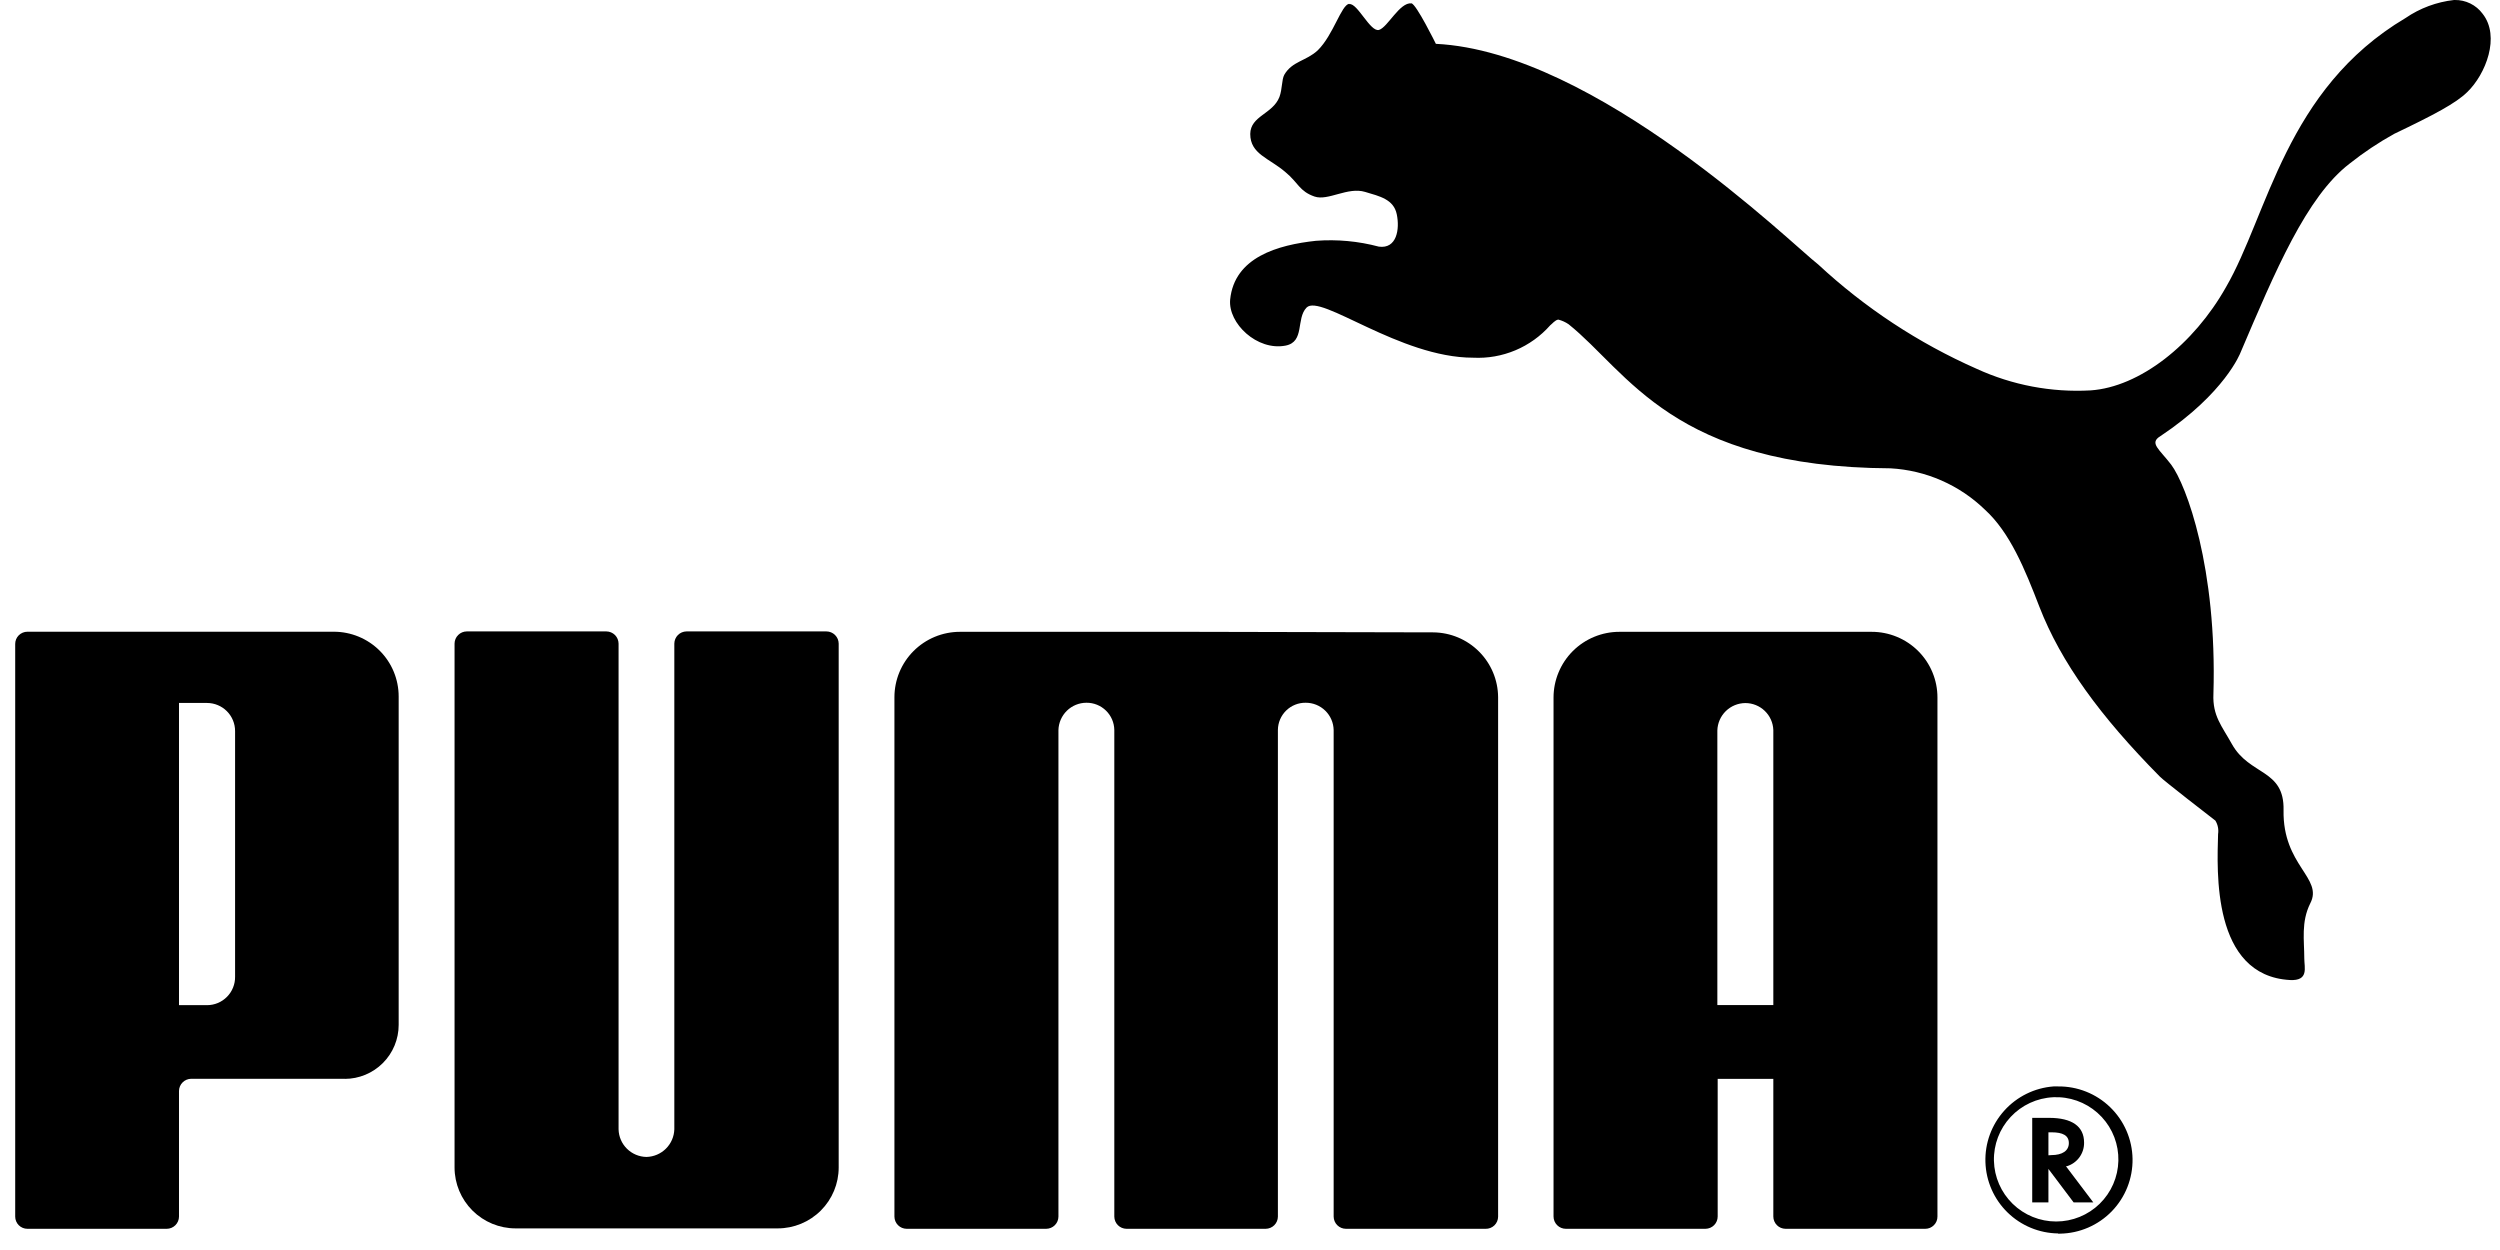
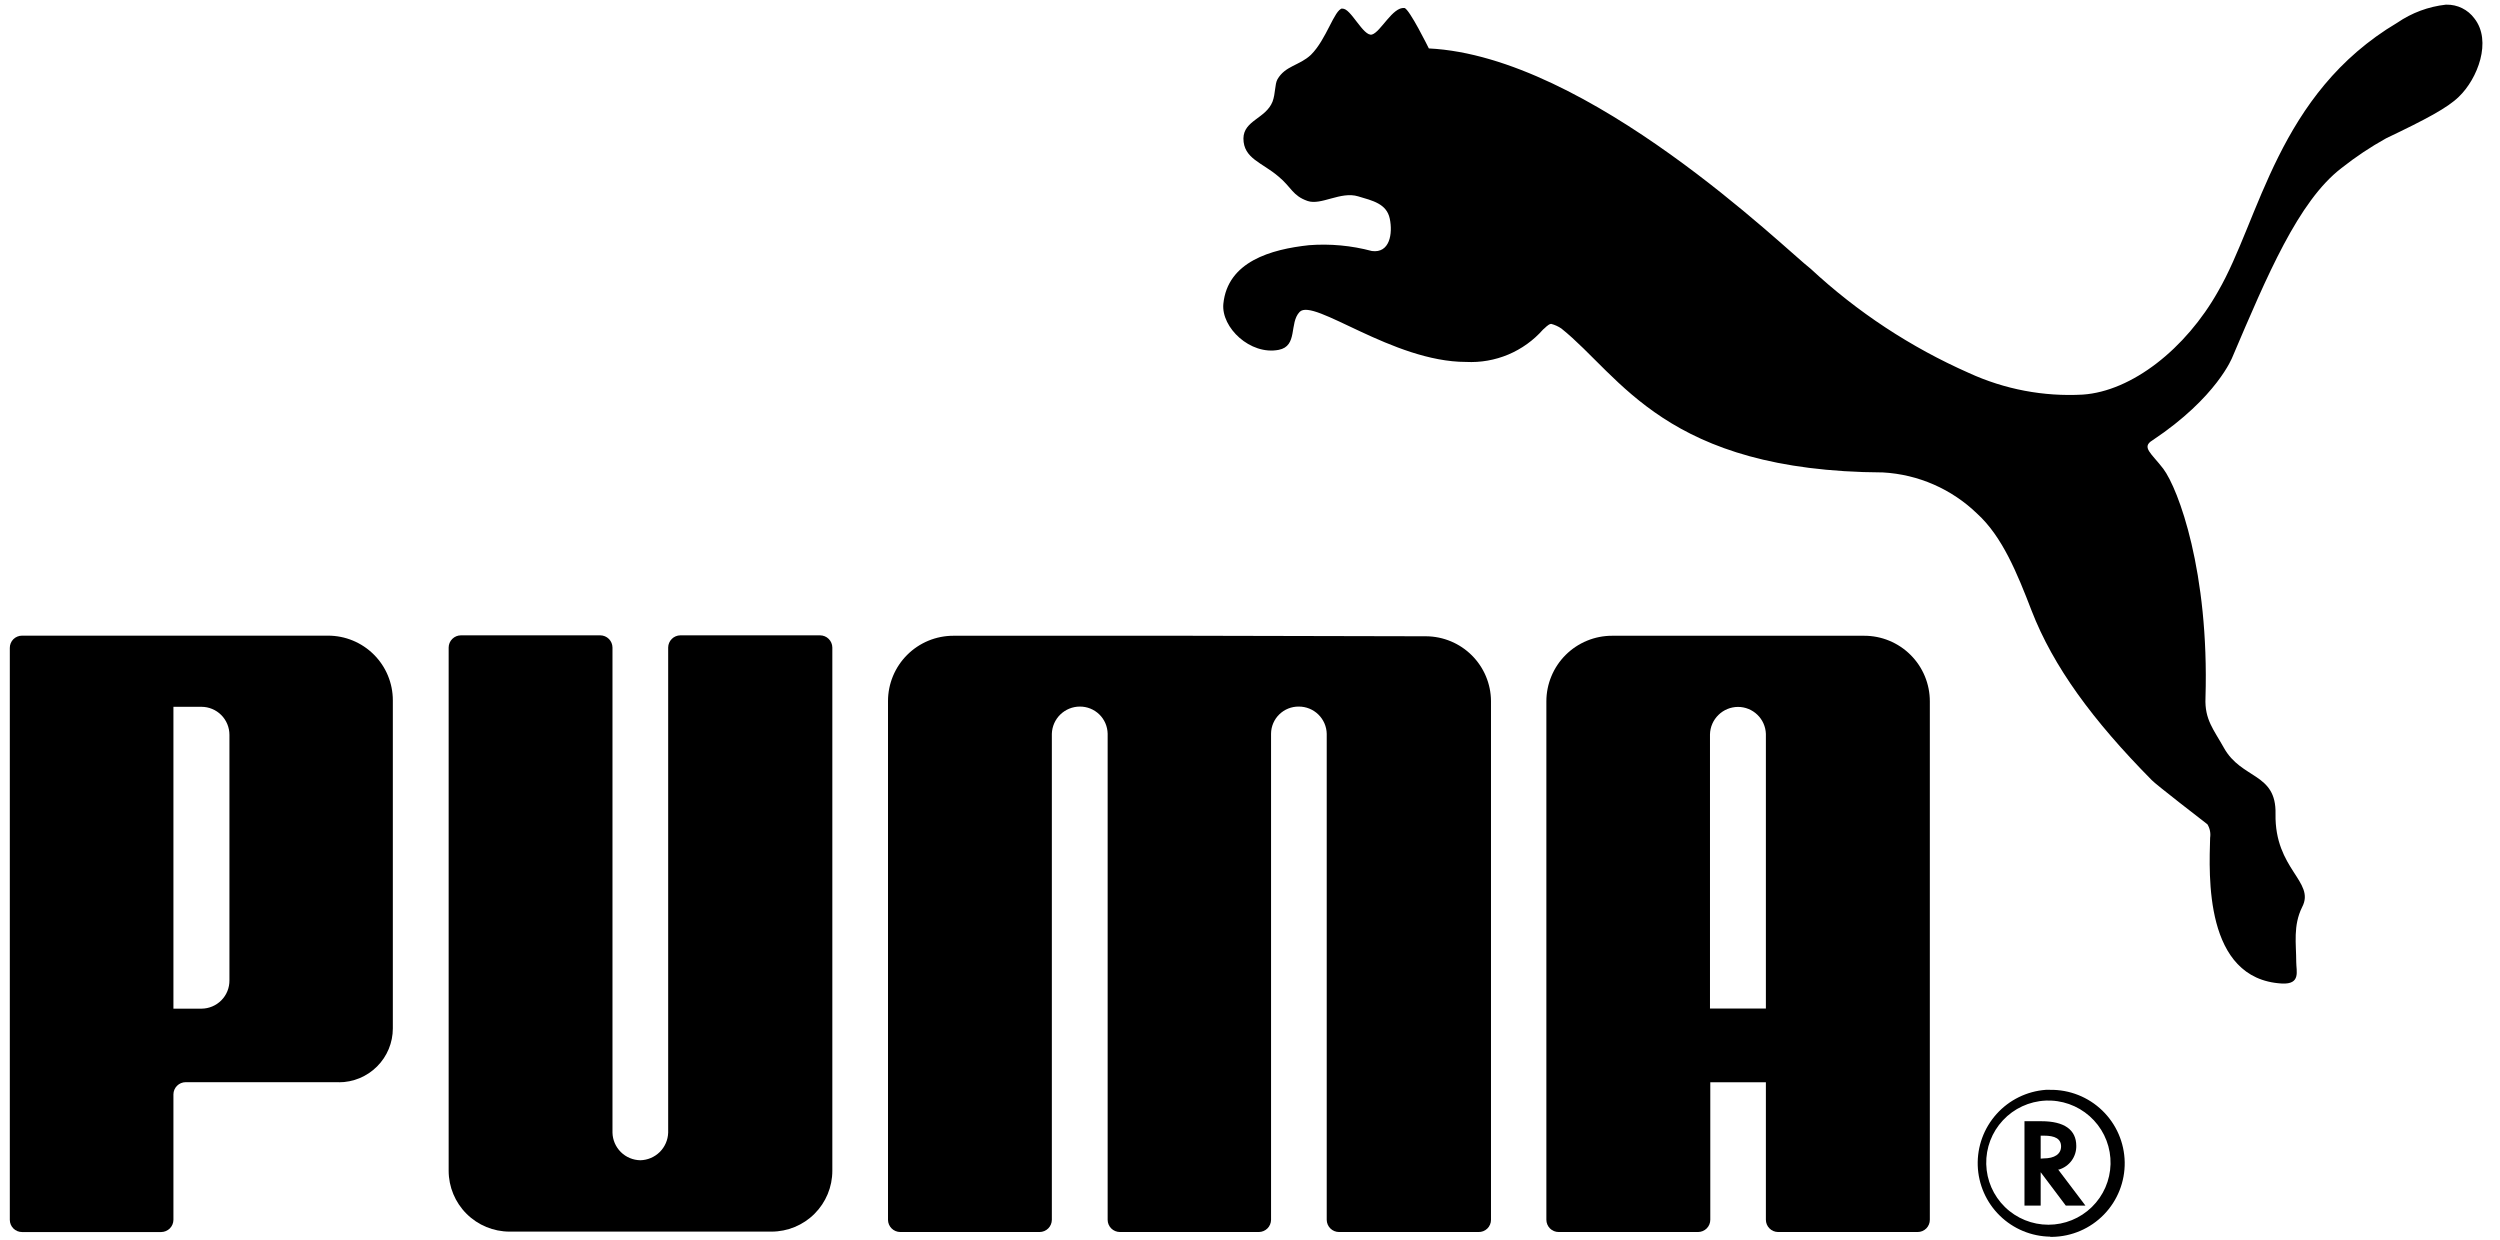
- <svg xmlns="http://www.w3.org/2000/svg" width="152" height="76" viewBox="0 0 152 76" fill="none">
-   <path d="M82.032 0.23C81.546 0.302 81.073 2.12 80.121 3.058C79.418 3.715 78.564 3.715 78.084 4.548C77.92 4.856 77.972 5.401 77.788 5.9C77.381 6.937 76.028 7.042 76.015 8.144C76.015 9.371 77.158 9.607 78.15 10.461C78.945 11.117 78.997 11.629 79.924 11.95C80.745 12.232 81.94 11.347 82.998 11.668C83.879 11.931 84.733 12.114 84.923 13.026C85.114 13.939 84.923 15.146 83.832 14.995C82.587 14.663 81.294 14.543 80.009 14.641C77.696 14.89 75.049 15.638 74.793 18.217C74.661 19.661 76.435 21.347 78.163 21.013C79.345 20.783 78.787 19.379 79.437 18.703C80.285 17.83 85.094 21.748 89.568 21.748C90.447 21.793 91.324 21.639 92.135 21.298C92.946 20.957 93.67 20.438 94.252 19.779C94.377 19.687 94.547 19.457 94.745 19.431C94.968 19.488 95.179 19.584 95.369 19.713C98.982 22.601 101.702 28.408 114.946 28.474C117.095 28.595 119.129 29.485 120.675 30.981C122.206 32.372 123.112 34.603 123.993 36.887C125.307 40.279 127.698 43.554 131.311 47.209C131.502 47.426 134.471 49.722 134.695 49.893C134.845 50.138 134.903 50.429 134.859 50.713C134.8 52.938 134.471 59.316 139.228 59.586C140.39 59.645 140.101 58.837 140.101 58.273C140.101 57.177 139.898 56.062 140.463 54.926C141.271 53.378 138.781 52.636 138.84 49.263C138.899 46.743 136.777 47.17 135.7 45.24C135.089 44.138 134.517 43.528 134.576 42.196C134.806 34.524 132.927 29.478 132.008 28.251C131.285 27.306 130.654 26.938 131.351 26.518C135.292 23.893 136.219 21.446 136.219 21.446C138.334 16.485 140.233 11.957 142.854 9.949C143.708 9.272 144.615 8.666 145.567 8.138C148.011 6.969 149.312 6.28 150.002 5.605C151.138 4.515 152.032 2.212 150.941 0.834C150.746 0.57 150.49 0.357 150.195 0.212C149.9 0.067 149.575 -0.006 149.246 0H149.207C148.149 0.118 147.135 0.495 146.257 1.096C138.958 5.427 137.887 13.066 135.345 17.449C133.374 20.954 130.089 23.532 127.107 23.736C124.726 23.868 122.349 23.417 120.182 22.424C116.639 20.859 113.381 18.714 110.545 16.078C108.994 14.89 97.037 3.144 87.301 2.665C87.301 2.665 86.112 0.25 85.817 0.204C85.1 0.125 84.371 1.661 83.846 1.818C83.32 1.976 82.532 0.171 82.039 0.25" fill="black" />
-   <path d="M39.304 70.342C38.859 70.335 38.434 70.156 38.118 69.843C37.801 69.53 37.619 69.106 37.609 68.662V39.132C37.607 38.935 37.529 38.748 37.39 38.609C37.251 38.47 37.063 38.392 36.867 38.39H28.385C28.188 38.39 27.998 38.468 27.858 38.607C27.718 38.746 27.638 38.934 27.637 39.132V70.985C27.638 71.967 28.03 72.908 28.726 73.602C29.422 74.296 30.365 74.686 31.348 74.686H47.286C48.269 74.686 49.211 74.296 49.906 73.602C50.601 72.908 50.992 71.966 50.992 70.985V39.132C50.99 38.934 50.91 38.746 50.77 38.607C50.63 38.468 50.44 38.39 50.243 38.39H41.742C41.545 38.392 41.357 38.47 41.218 38.609C41.08 38.748 41.001 38.935 40.999 39.132V68.662C40.986 69.105 40.803 69.527 40.487 69.839C40.172 70.152 39.748 70.332 39.304 70.342Z" fill="black" />
-   <path d="M72.69 38.415H58.362C57.839 38.415 57.321 38.518 56.838 38.718C56.355 38.918 55.916 39.211 55.547 39.58C55.177 39.949 54.884 40.388 54.684 40.87C54.484 41.353 54.381 41.87 54.381 42.392V73.969C54.382 74.166 54.461 74.353 54.6 74.492C54.739 74.631 54.927 74.709 55.123 74.711H63.611C63.807 74.709 63.995 74.631 64.134 74.492C64.273 74.353 64.352 74.166 64.353 73.969V44.387C64.365 43.944 64.55 43.522 64.867 43.212C65.185 42.902 65.611 42.728 66.055 42.727C66.499 42.723 66.926 42.895 67.243 43.205C67.561 43.514 67.743 43.937 67.75 44.38V73.969C67.752 74.166 67.83 74.353 67.969 74.492C68.108 74.631 68.296 74.709 68.492 74.711H76.954C77.15 74.709 77.338 74.631 77.477 74.492C77.616 74.353 77.695 74.166 77.696 73.969V44.38C77.698 44.161 77.743 43.944 77.829 43.742C77.915 43.54 78.04 43.357 78.197 43.203C78.353 43.05 78.539 42.928 78.743 42.847C78.947 42.765 79.165 42.724 79.385 42.727C79.83 42.725 80.258 42.898 80.576 43.209C80.894 43.519 81.078 43.942 81.086 44.387V73.969C81.088 74.167 81.168 74.355 81.308 74.494C81.448 74.633 81.638 74.711 81.835 74.711H90.317C90.416 74.715 90.516 74.698 90.609 74.662C90.702 74.626 90.787 74.573 90.859 74.503C90.93 74.434 90.987 74.351 91.026 74.259C91.065 74.168 91.085 74.069 91.085 73.969V42.385C91.077 41.344 90.659 40.347 89.921 39.611C89.184 38.874 88.186 38.457 87.143 38.448L72.69 38.415Z" fill="black" />
-   <path d="M14.293 44.446C14.293 43.995 14.114 43.562 13.795 43.242C13.476 42.922 13.043 42.742 12.591 42.74H10.883V61.114H12.591C12.817 61.113 13.04 61.068 13.248 60.981C13.456 60.893 13.644 60.766 13.802 60.605C13.96 60.445 14.085 60.255 14.169 60.046C14.254 59.837 14.296 59.614 14.293 59.388V44.446ZM20.988 65.59H11.626C11.429 65.591 11.242 65.67 11.103 65.809C10.964 65.948 10.885 66.135 10.883 66.331V73.97C10.882 74.166 10.803 74.353 10.664 74.492C10.525 74.631 10.337 74.71 10.141 74.711H1.666C1.469 74.711 1.281 74.633 1.141 74.494C1.002 74.355 0.924 74.166 0.924 73.97V39.157C0.923 39.059 0.942 38.962 0.978 38.871C1.015 38.781 1.07 38.698 1.139 38.628C1.208 38.559 1.29 38.504 1.381 38.466C1.471 38.428 1.568 38.409 1.666 38.409H20.298C21.343 38.409 22.346 38.824 23.085 39.562C23.824 40.3 24.239 41.302 24.239 42.346V62.315C24.239 63.185 23.893 64.02 23.277 64.635C22.661 65.251 21.826 65.596 20.955 65.596" fill="black" />
-   <path d="M107.818 61.107V44.387C107.803 43.946 107.617 43.529 107.299 43.223C106.982 42.917 106.558 42.746 106.116 42.746C105.672 42.75 105.246 42.925 104.928 43.236C104.611 43.547 104.427 43.969 104.415 44.413V61.107H107.818ZM108.56 74.711C108.363 74.709 108.174 74.63 108.035 74.49C107.896 74.35 107.818 74.16 107.818 73.963V65.596H104.435V73.963C104.435 74.16 104.357 74.35 104.218 74.49C104.079 74.63 103.89 74.709 103.692 74.711H95.204C95.006 74.711 94.815 74.632 94.675 74.492C94.534 74.352 94.455 74.161 94.455 73.963V42.412C94.455 41.886 94.559 41.366 94.761 40.881C94.962 40.395 95.257 39.955 95.629 39.583C96.002 39.212 96.444 38.918 96.93 38.718C97.416 38.517 97.937 38.414 98.463 38.415H113.796C114.322 38.414 114.843 38.517 115.328 38.718C115.814 38.918 116.256 39.213 116.627 39.584C116.999 39.955 117.294 40.396 117.494 40.881C117.695 41.367 117.798 41.887 117.797 42.412V73.963C117.798 74.061 117.78 74.158 117.743 74.249C117.706 74.339 117.651 74.422 117.582 74.491C117.513 74.561 117.431 74.616 117.341 74.654C117.25 74.692 117.153 74.711 117.055 74.711H108.56Z" fill="black" />
-   <path d="M124.728 70.23C125.385 70.23 125.786 69.967 125.786 69.501C125.786 69.035 125.418 68.845 124.741 68.845H124.544V70.243L124.728 70.23ZM127.271 73.104H126.075L124.544 71.07V73.104H123.559V67.966H124.59C125.97 67.966 126.712 68.478 126.712 69.469C126.718 69.789 126.619 70.102 126.43 70.362C126.242 70.621 125.974 70.812 125.668 70.906H125.609L127.271 73.104Z" fill="black" />
-   <path d="M125.123 75.006H125.248C126.436 74.988 127.568 74.499 128.396 73.647C129.223 72.795 129.677 71.649 129.659 70.462C129.641 69.275 129.151 68.144 128.298 67.318C127.445 66.491 126.298 66.037 125.11 66.055H124.853C123.703 66.142 122.63 66.67 121.859 67.528C121.087 68.385 120.677 69.507 120.714 70.659C120.75 71.812 121.23 72.906 122.054 73.713C122.878 74.52 123.982 74.979 125.136 74.993M125.018 66.712H125.195C126.182 66.759 127.111 67.19 127.784 67.912C128.457 68.634 128.821 69.591 128.797 70.578C128.774 71.564 128.365 72.502 127.658 73.192C126.951 73.881 126.002 74.267 125.014 74.267C124.026 74.267 123.078 73.881 122.371 73.192C121.664 72.502 121.255 71.564 121.231 70.578C121.208 69.591 121.571 68.634 122.245 67.912C122.918 67.19 123.847 66.759 124.834 66.712C124.895 66.706 124.957 66.706 125.018 66.712Z" fill="black" />
+ <svg xmlns="http://www.w3.org/2000/svg" width="119" height="59" viewBox="0 0 119 59" fill="none">
+   <path d="M63.892 0.402C63.512 0.458 63.142 1.879 62.397 2.613C61.848 3.126 61.18 3.126 60.805 3.778C60.676 4.019 60.717 4.445 60.574 4.835C60.255 5.646 59.197 5.728 59.187 6.59C59.187 7.55 60.08 7.735 60.856 8.402C61.478 8.915 61.519 9.315 62.243 9.567C62.885 9.787 63.82 9.094 64.647 9.346C65.336 9.551 66.004 9.695 66.153 10.408C66.302 11.121 66.153 12.066 65.3 11.948C64.326 11.688 63.315 11.594 62.31 11.671C60.502 11.866 58.431 12.45 58.231 14.467C58.128 15.596 59.515 16.915 60.866 16.653C61.791 16.474 61.355 15.375 61.863 14.847C62.526 14.164 66.286 17.228 69.785 17.228C70.472 17.263 71.158 17.143 71.793 16.877C72.427 16.61 72.993 16.204 73.448 15.688C73.545 15.617 73.679 15.437 73.833 15.416C74.007 15.461 74.173 15.536 74.321 15.637C77.147 17.895 79.273 22.436 89.63 22.488C91.311 22.582 92.901 23.278 94.11 24.448C95.307 25.536 96.016 27.281 96.704 29.067C97.732 31.72 99.602 34.28 102.428 37.138C102.576 37.308 104.899 39.104 105.073 39.237C105.191 39.429 105.236 39.656 105.202 39.879C105.155 41.618 104.899 46.606 108.618 46.816C109.527 46.863 109.301 46.231 109.301 45.79C109.301 44.933 109.142 44.061 109.584 43.173C110.216 41.962 108.269 41.382 108.315 38.745C108.361 36.774 106.702 37.108 105.859 35.599C105.381 34.737 104.935 34.26 104.981 33.218C105.161 27.219 103.691 23.273 102.972 22.313C102.407 21.574 101.914 21.287 102.458 20.959C105.541 18.906 106.265 16.992 106.265 16.992C107.919 13.112 109.404 9.572 111.454 8.001C112.121 7.472 112.831 6.999 113.576 6.585C115.487 5.672 116.504 5.133 117.043 4.604C117.932 3.752 118.631 1.951 117.778 0.874C117.625 0.667 117.425 0.501 117.194 0.387C116.964 0.274 116.709 0.217 116.452 0.222H116.422C115.594 0.314 114.802 0.609 114.115 1.079C108.407 4.466 107.57 10.439 105.582 13.867C104.041 16.607 101.472 18.624 99.14 18.783C97.278 18.886 95.419 18.533 93.725 17.756C90.954 16.533 88.407 14.856 86.188 12.794C84.976 11.865 75.626 2.68 68.013 2.305C68.013 2.305 67.083 0.417 66.851 0.381C66.291 0.319 65.721 1.52 65.31 1.643C64.899 1.767 64.283 0.355 63.898 0.417" fill="black" />
+   <path d="M30.48 55.228C30.131 55.222 29.799 55.083 29.552 54.838C29.305 54.593 29.162 54.262 29.154 53.914V30.822C29.153 30.669 29.091 30.522 28.983 30.413C28.874 30.305 28.727 30.243 28.574 30.242H21.941C21.787 30.242 21.639 30.303 21.529 30.412C21.419 30.52 21.357 30.668 21.356 30.822V55.73C21.357 56.498 21.663 57.235 22.208 57.777C22.752 58.32 23.489 58.625 24.258 58.625H36.721C37.49 58.625 38.227 58.32 38.77 57.777C39.314 57.234 39.619 56.498 39.619 55.73V30.822C39.617 30.668 39.555 30.52 39.446 30.412C39.336 30.303 39.188 30.242 39.033 30.242H32.386C32.232 30.243 32.085 30.305 31.977 30.413C31.868 30.522 31.806 30.669 31.805 30.822V53.914C31.794 54.261 31.651 54.59 31.405 54.835C31.158 55.079 30.827 55.22 30.48 55.228Z" fill="black" />
+   <path d="M56.587 30.262H45.382C44.974 30.262 44.569 30.342 44.191 30.498C43.813 30.655 43.47 30.884 43.181 31.173C42.892 31.461 42.663 31.804 42.506 32.181C42.35 32.559 42.269 32.963 42.269 33.371V58.065C42.27 58.218 42.332 58.365 42.441 58.473C42.549 58.581 42.696 58.643 42.85 58.644H49.487C49.641 58.643 49.788 58.581 49.896 58.473C50.005 58.365 50.066 58.218 50.068 58.065V34.931C50.077 34.585 50.221 34.255 50.469 34.013C50.718 33.771 51.051 33.634 51.398 33.633C51.745 33.63 52.079 33.765 52.328 34.007C52.576 34.249 52.718 34.58 52.724 34.926V58.065C52.725 58.218 52.786 58.365 52.895 58.473C53.004 58.581 53.151 58.643 53.304 58.644H59.921C60.075 58.643 60.221 58.581 60.33 58.473C60.439 58.365 60.5 58.218 60.502 58.065V34.926C60.503 34.755 60.538 34.585 60.605 34.427C60.672 34.269 60.77 34.126 60.893 34.006C61.016 33.886 61.161 33.791 61.32 33.727C61.48 33.663 61.65 33.631 61.822 33.633C62.17 33.632 62.504 33.767 62.753 34.01C63.002 34.253 63.146 34.584 63.152 34.931V58.065C63.154 58.219 63.216 58.366 63.326 58.475C63.435 58.583 63.584 58.644 63.738 58.644H70.37C70.448 58.647 70.526 58.634 70.599 58.606C70.672 58.578 70.738 58.536 70.794 58.482C70.85 58.428 70.895 58.363 70.925 58.291C70.956 58.219 70.972 58.142 70.971 58.065V33.366C70.965 32.552 70.638 31.773 70.061 31.197C69.485 30.621 68.704 30.294 67.889 30.287L56.587 30.262Z" fill="black" />
+   <path d="M10.921 34.978C10.921 34.625 10.781 34.286 10.532 34.036C10.283 33.786 9.944 33.645 9.591 33.644H8.255V48.012H9.591C9.767 48.011 9.941 47.976 10.104 47.907C10.266 47.839 10.414 47.739 10.537 47.614C10.661 47.489 10.759 47.34 10.825 47.176C10.89 47.013 10.923 46.839 10.921 46.662V34.978ZM16.156 51.512H8.836C8.682 51.513 8.535 51.575 8.427 51.683C8.318 51.791 8.256 51.938 8.255 52.092V58.065C8.254 58.218 8.192 58.365 8.084 58.473C7.975 58.582 7.828 58.643 7.675 58.645H1.047C0.893 58.645 0.746 58.584 0.637 58.475C0.528 58.366 0.467 58.218 0.467 58.065V30.842C0.466 30.765 0.481 30.689 0.51 30.618C0.538 30.547 0.581 30.483 0.635 30.428C0.689 30.374 0.753 30.331 0.824 30.302C0.895 30.272 0.971 30.257 1.047 30.257H15.617C16.434 30.257 17.218 30.581 17.796 31.159C18.375 31.736 18.699 32.519 18.699 33.336V48.951C18.699 49.632 18.429 50.284 17.947 50.765C17.465 51.247 16.812 51.517 16.131 51.517" fill="black" />
+   <path d="M84.056 48.007V34.931C84.044 34.587 83.899 34.261 83.65 34.021C83.402 33.782 83.071 33.648 82.726 33.649C82.378 33.651 82.045 33.788 81.797 34.032C81.548 34.275 81.404 34.605 81.395 34.952V48.007H84.056ZM84.637 58.644C84.482 58.643 84.335 58.581 84.226 58.471C84.117 58.362 84.056 58.214 84.056 58.059V51.517H81.41V58.059C81.41 58.214 81.35 58.362 81.241 58.471C81.132 58.581 80.984 58.643 80.83 58.644H74.192C74.037 58.644 73.888 58.583 73.778 58.473C73.669 58.363 73.607 58.215 73.607 58.059V33.387C73.607 32.976 73.688 32.569 73.846 32.19C74.003 31.81 74.234 31.465 74.525 31.175C74.816 30.885 75.162 30.655 75.542 30.498C75.922 30.341 76.329 30.261 76.741 30.262H88.731C89.142 30.261 89.549 30.341 89.929 30.498C90.309 30.655 90.654 30.885 90.945 31.176C91.236 31.466 91.466 31.811 91.623 32.19C91.78 32.57 91.861 32.976 91.86 33.387V58.059C91.861 58.136 91.846 58.212 91.817 58.283C91.788 58.354 91.746 58.418 91.692 58.473C91.638 58.527 91.573 58.57 91.503 58.6C91.432 58.629 91.356 58.644 91.279 58.644H84.637Z" fill="black" />
+   <path d="M97.28 55.14C97.793 55.14 98.107 54.935 98.107 54.571C98.107 54.206 97.819 54.057 97.29 54.057H97.136V55.151L97.28 55.14ZM99.268 57.388H98.333L97.136 55.797V57.388H96.365V53.37H97.172C98.251 53.37 98.831 53.77 98.831 54.545C98.835 54.795 98.758 55.041 98.611 55.243C98.463 55.446 98.254 55.595 98.014 55.669H97.968L99.268 57.388Z" fill="black" />
+   <path d="M97.588 58.875H97.686C98.615 58.861 99.501 58.479 100.148 57.812C100.795 57.146 101.15 56.25 101.136 55.322C101.121 54.394 100.738 53.509 100.071 52.863C99.404 52.217 98.507 51.862 97.578 51.876H97.378C96.478 51.944 95.639 52.356 95.036 53.027C94.433 53.698 94.112 54.575 94.14 55.476C94.169 56.377 94.544 57.233 95.189 57.864C95.833 58.495 96.696 58.854 97.599 58.865M97.506 52.389H97.645C98.416 52.426 99.143 52.763 99.669 53.328C100.196 53.892 100.48 54.641 100.462 55.412C100.443 56.184 100.124 56.917 99.571 57.456C99.018 57.995 98.276 58.297 97.504 58.297C96.731 58.297 95.989 57.995 95.436 57.456C94.883 56.917 94.564 56.184 94.545 55.412C94.527 54.641 94.811 53.892 95.338 53.328C95.864 52.763 96.591 52.426 97.362 52.389C97.41 52.384 97.458 52.384 97.506 52.389Z" fill="black" />
</svg>
